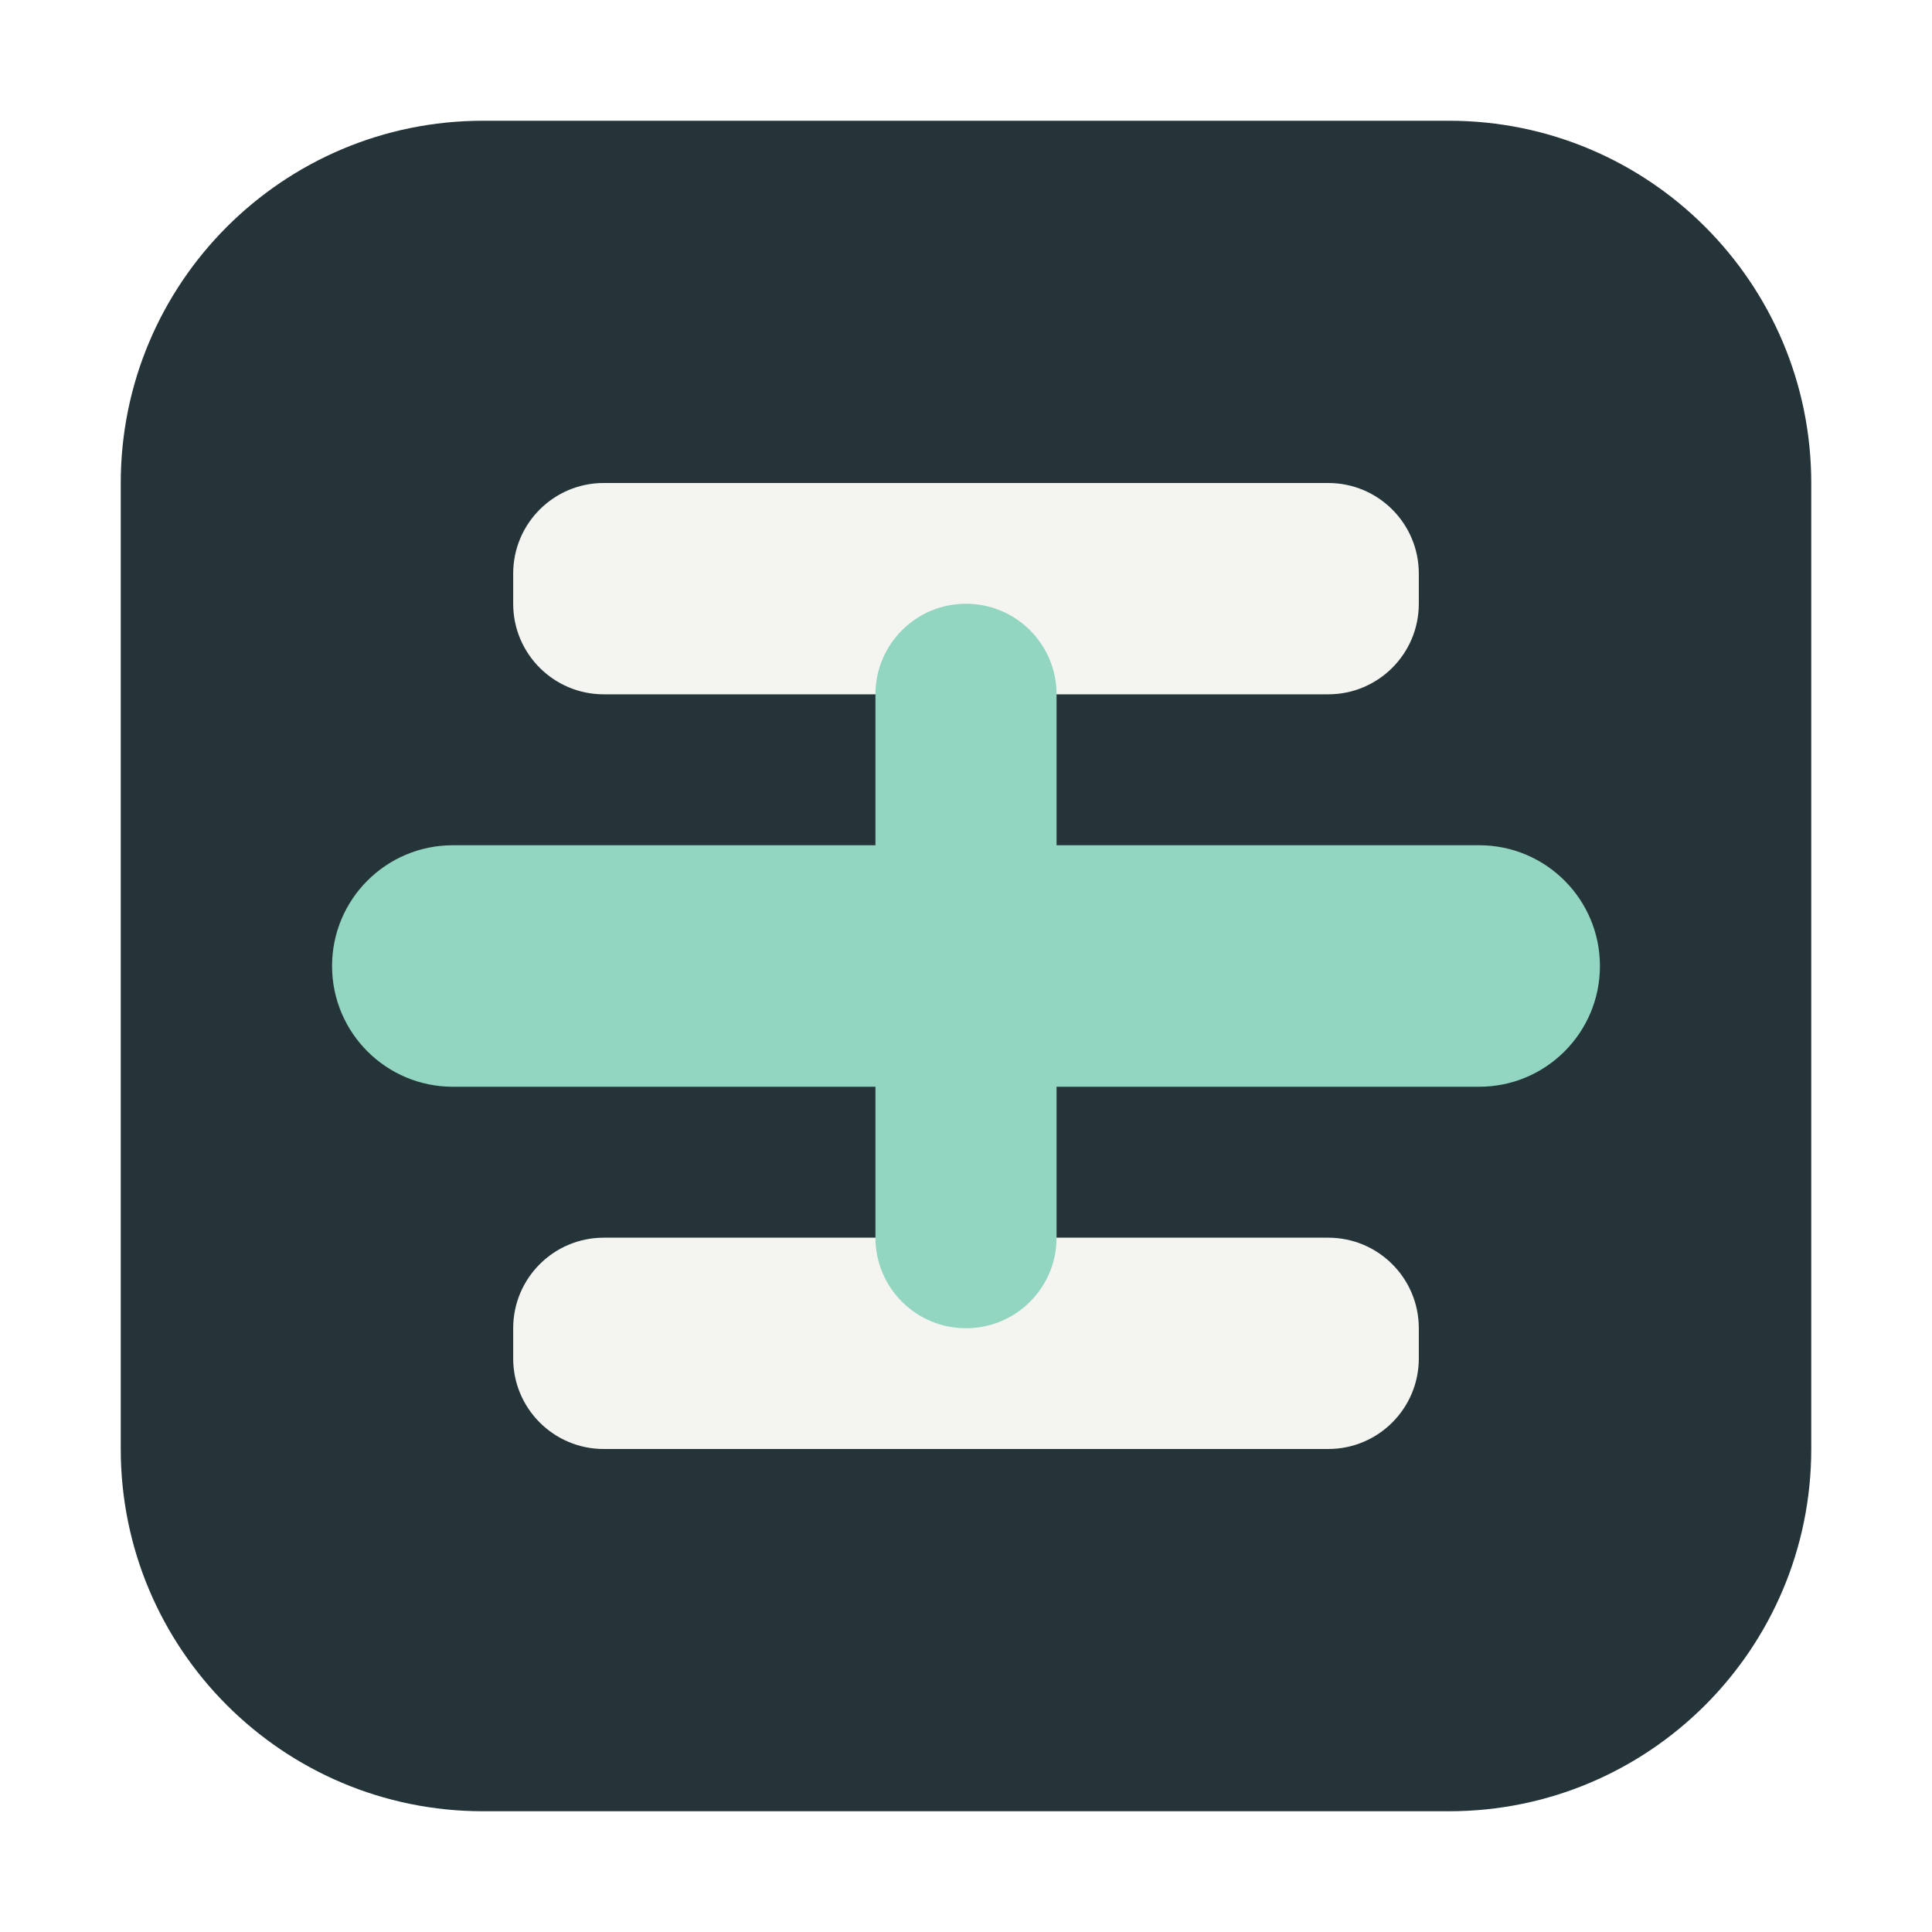
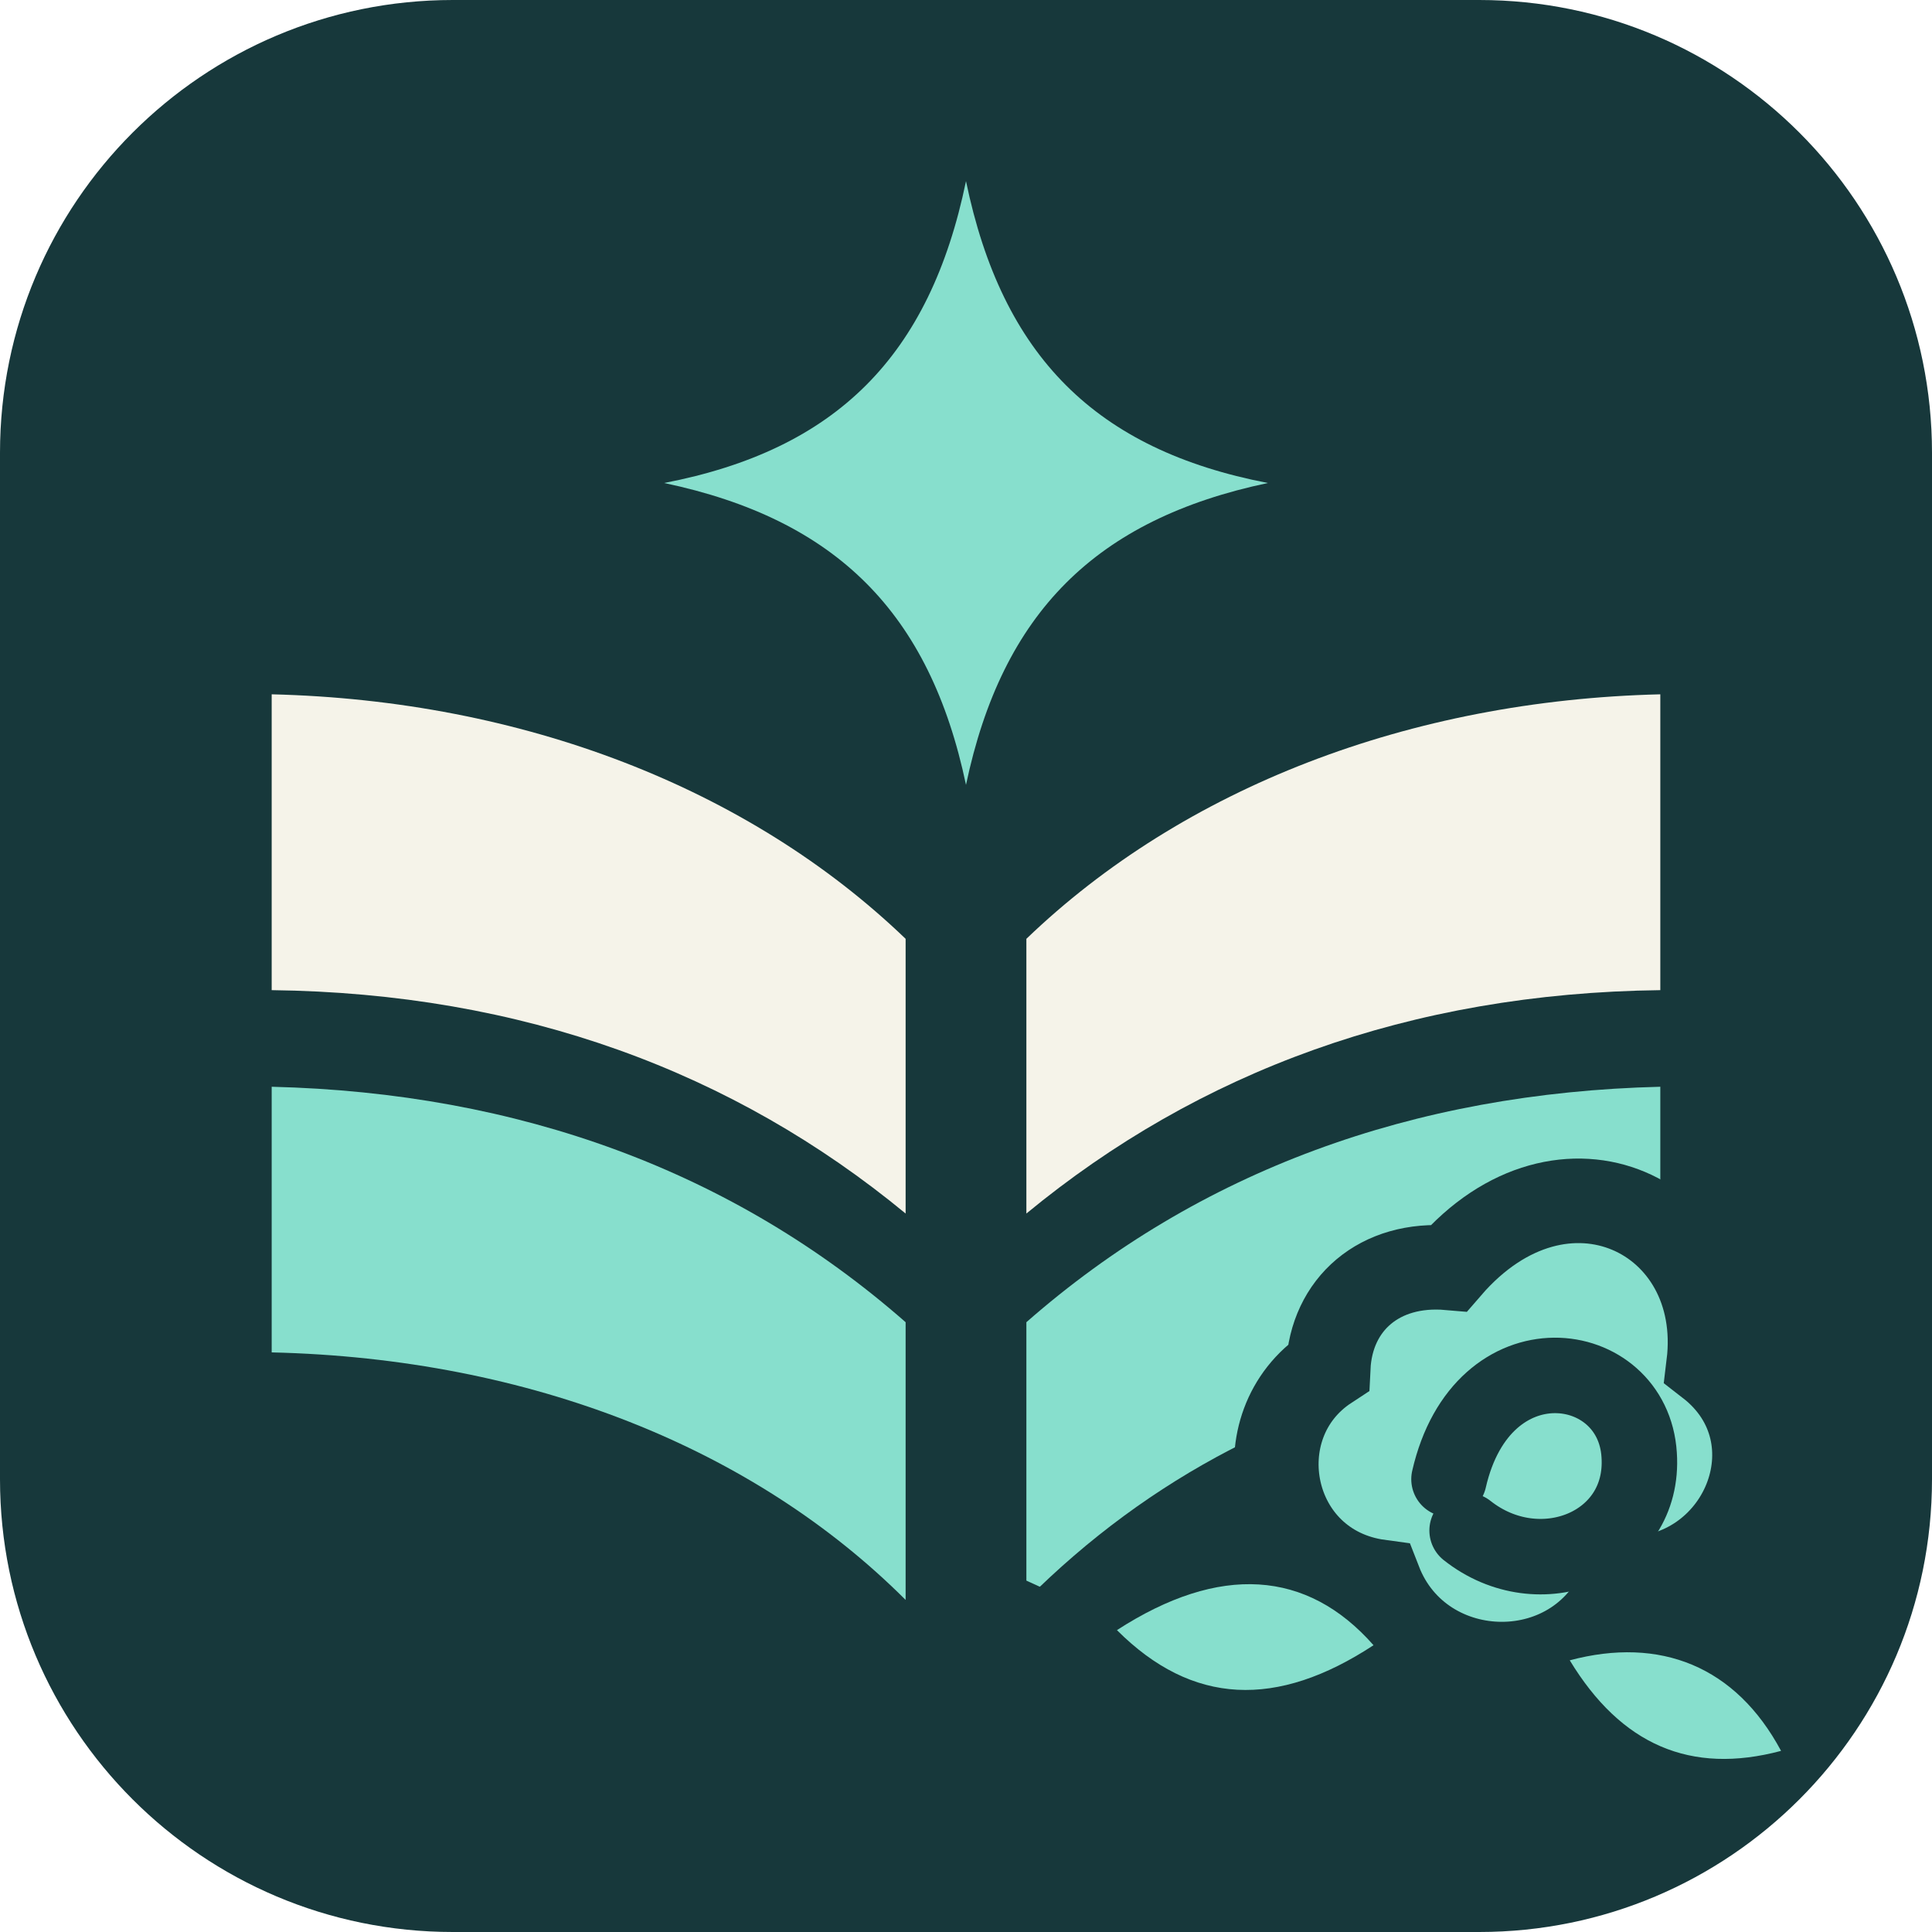
- <svg xmlns="http://www.w3.org/2000/svg" viewBox="0 0 64 64">
-   <rect x="4" y="4" width="56" height="56" rx="12" fill="#243439" />
-   <rect x="17" y="16" width="30" height="7" rx="3" fill="#f4f5f0" />
-   <rect x="11" y="28" width="42" height="8" rx="4" fill="#92d5c1" />
-   <rect x="17" y="41" width="30" height="7" rx="3" fill="#f4f5f0" />
-   <rect x="29" y="20" width="6" height="24" rx="3" fill="#92d5c1" />
+ <svg xmlns="http://www.w3.org/2000/svg" viewBox="0 0 64 64" role="img" aria-label="本と薔薇と光">
+   <rect width="64" height="64" rx="15" fill="#17383b" />
+   <path fill="#87dfcd" d="M32 6c1.2 5.8 4.3 8.9 10 10-5.7 1.2-8.8 4.3-10 10-1.2-5.7-4.3-8.8-10-10 5.7-1.1 8.8-4.2 10-10Z" />
+   <path fill="#f5f3e9" d="M9 23c8.3.2 15.8 3.1 21 8.1v9.1c-5.7-4.7-12.7-7.3-21-7.4V23Zm46 0c-8.3.2-15.8 3.1-21 8.1v9.1c5.7-4.7 12.7-7.3 21-7.4V23Z" />
+   <path fill="#87dfcd" d="M9 36c8.2.2 15.3 2.8 21 7.8V53c-5-5-12.4-8-21-8.2V36Zm46 0c-8.2.2-15.3 2.8-21 7.8V53c4.1-4.1 9-6.6 14.7-7.7A10.8 10.8 0 0 1 55 40.8V36Z" />
+   <path d="M32 31v22c4.8 2.8 10.2 3 15.7 1.3" fill="none" stroke="#17383b" stroke-width="3" stroke-linecap="round" />
+   <path fill="#87dfcd" stroke="#17383b" stroke-width="2.8" d="M48 42c3.8-4.4 9.2-1.7 8.6 3.2 3.1 2.4 1.1 7.2-2.8 7.1-1.4 3.8-6.7 3.7-8.1.1-3.7-.5-4.6-5.2-1.7-7.1.1-2.1 1.7-3.5 4-3.3Z" />
+   <path d="M48 49c1.1-4.8 6.1-4.1 6.3-.8.2 3-3.3 4.4-5.7 2.5" fill="none" stroke="#17383b" stroke-width="2.5" stroke-linecap="round" />
+   <path fill="#87dfcd" d="M37 54c3.4-2.2 6.3-2 8.5.5-3.2 2.1-6 2-8.5-.5Zm15 1c3-.8 5.5.2 7 3-3 .8-5.3-.2-7-3Z" />
</svg>
